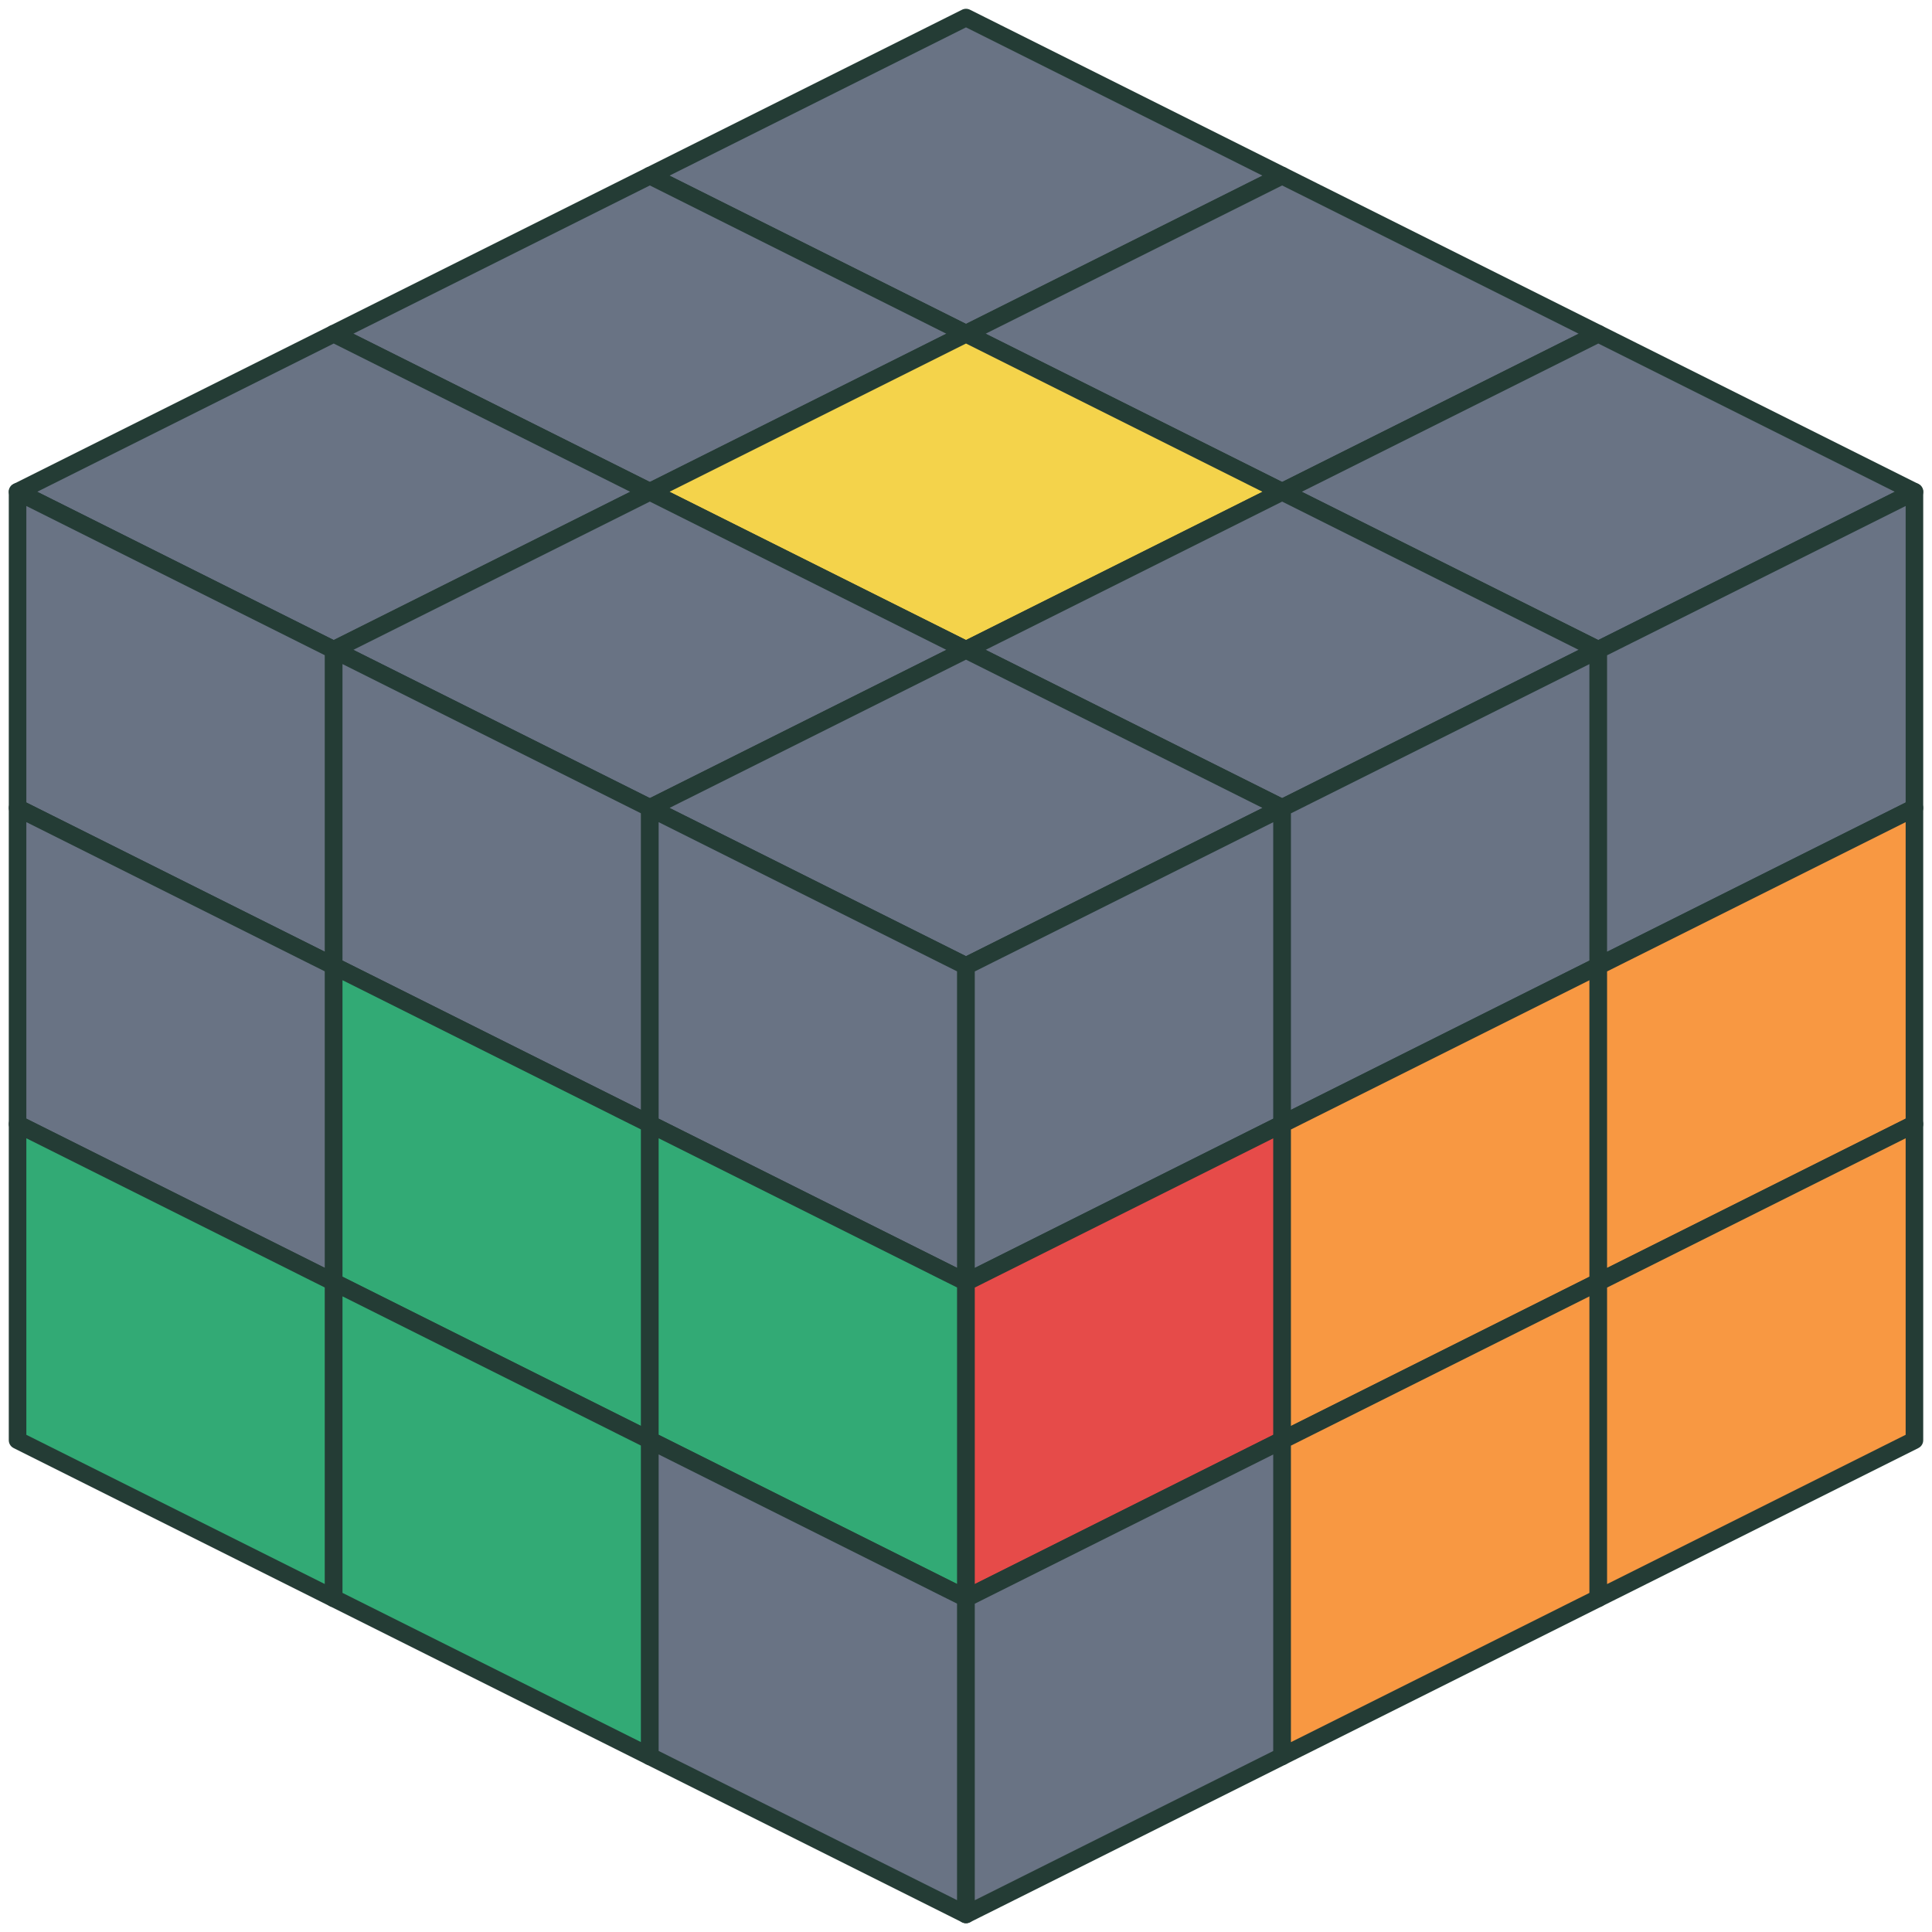
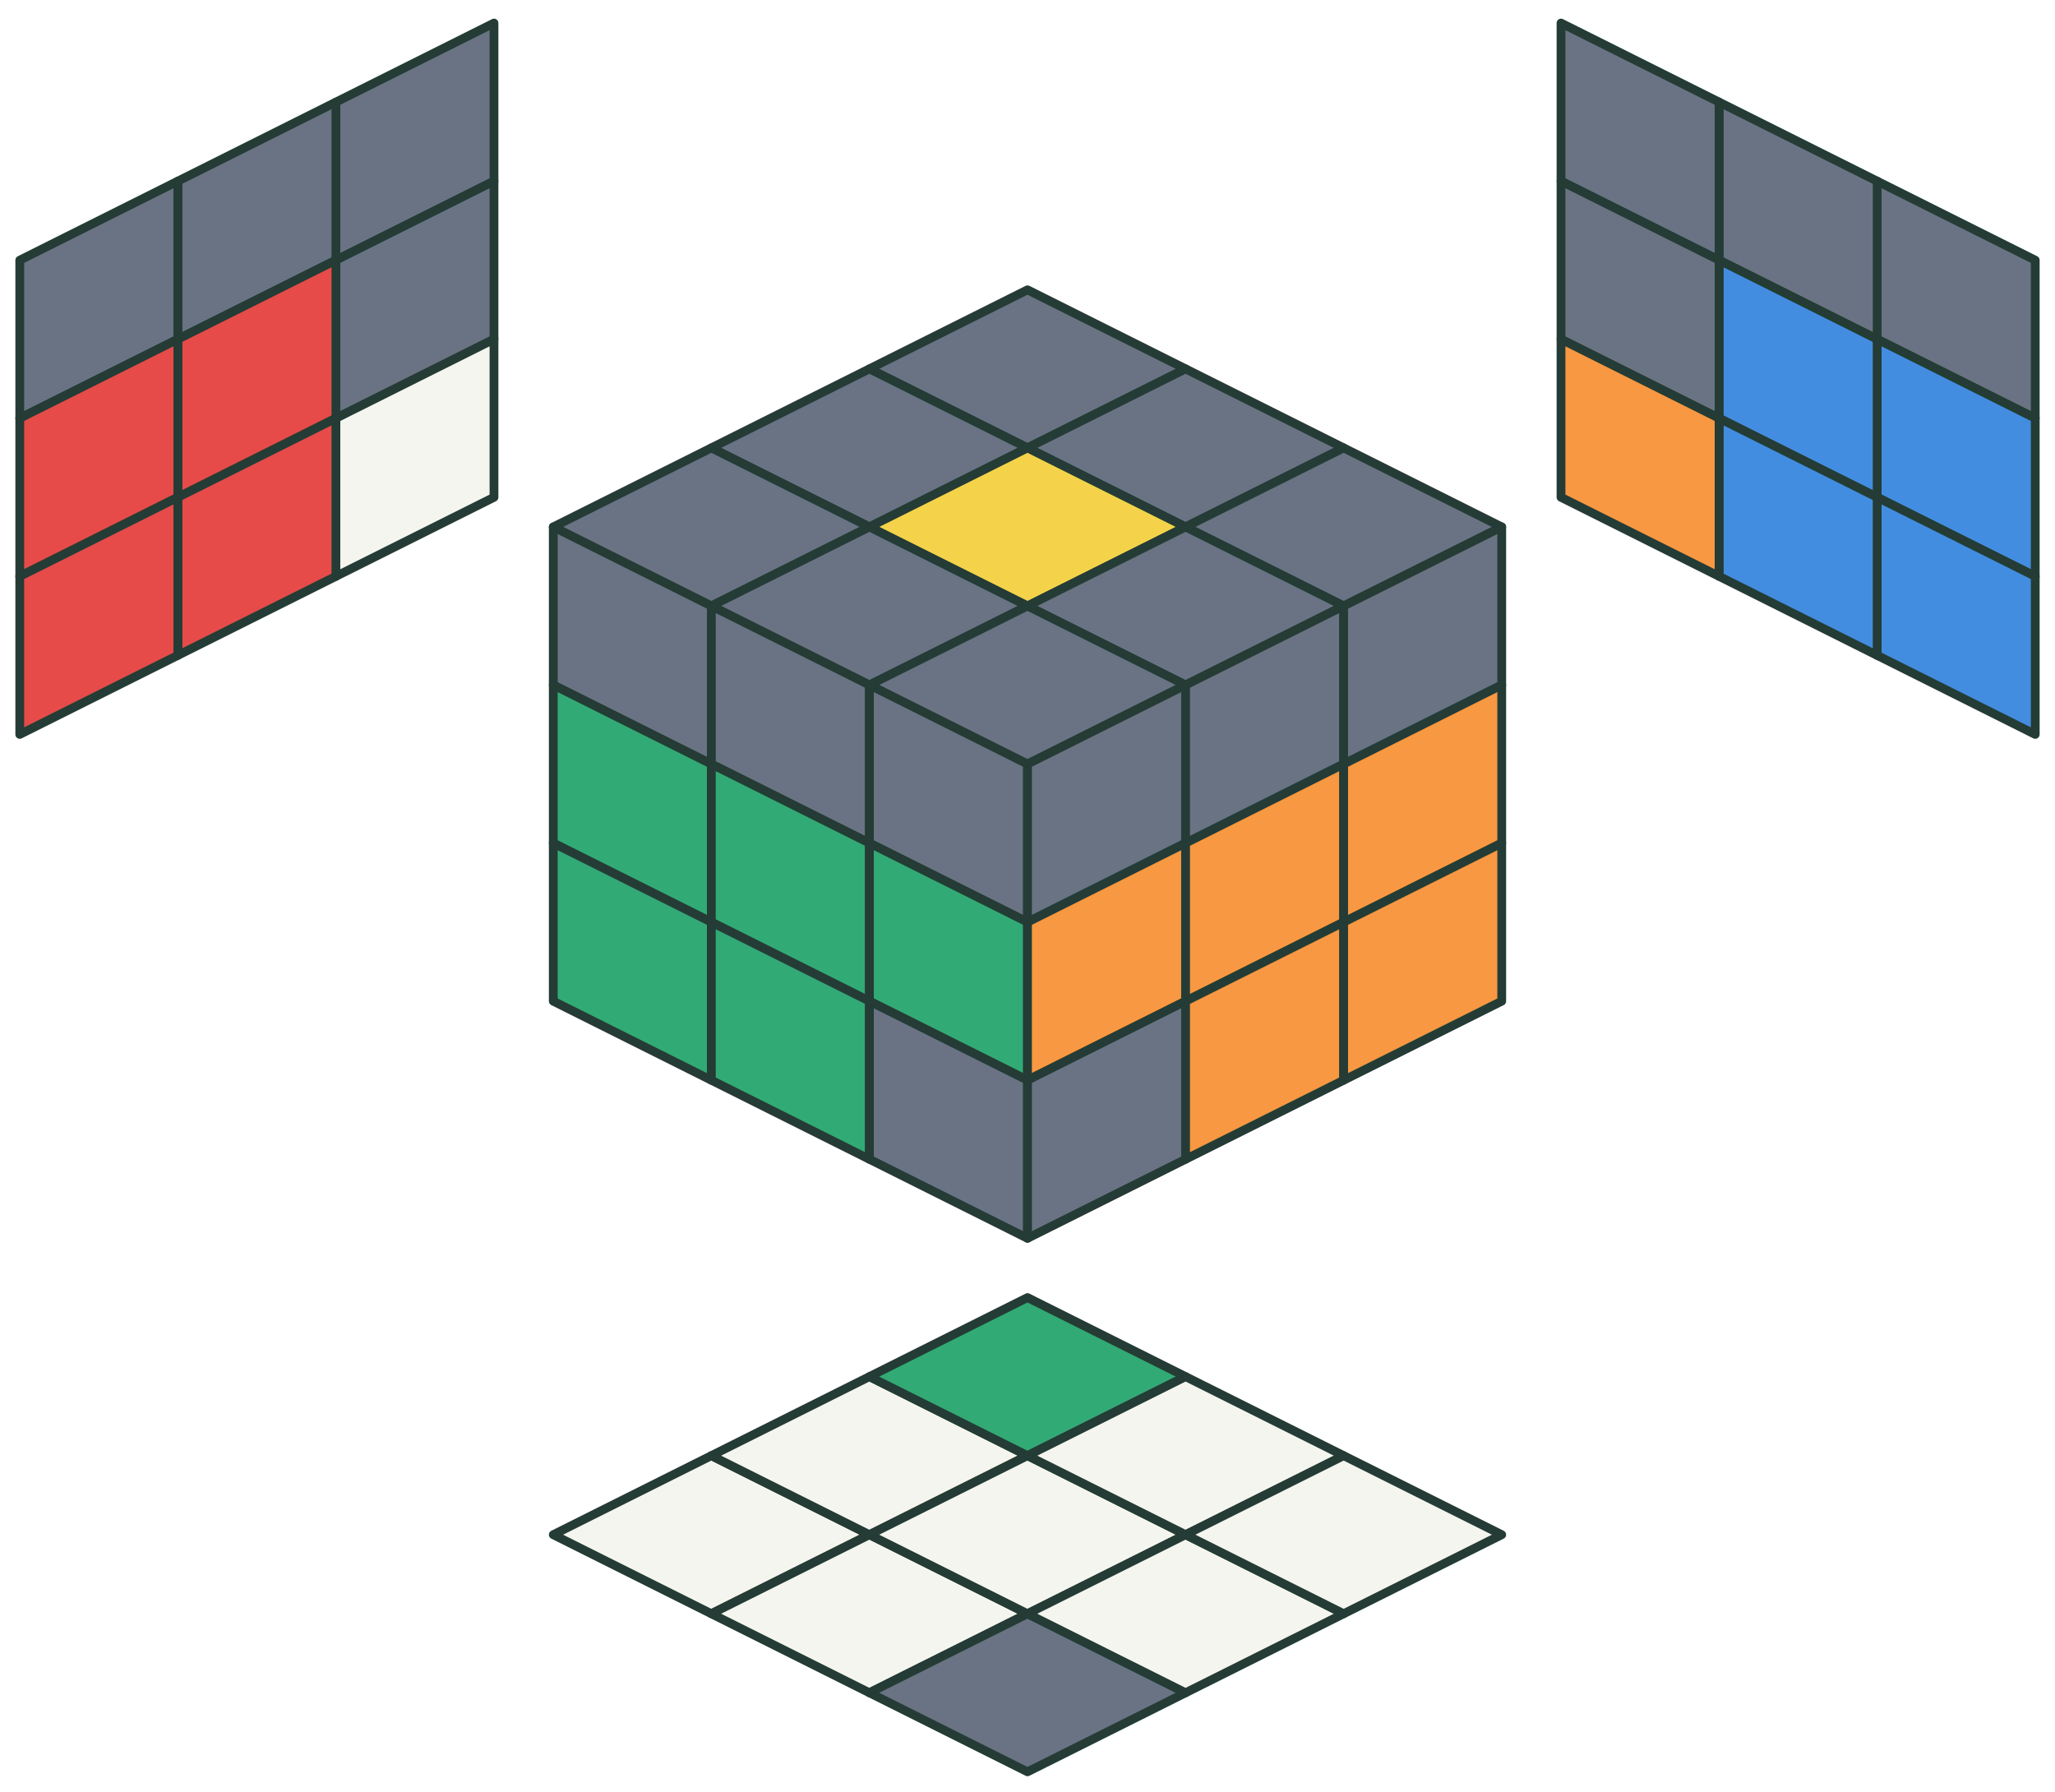
- <svg xmlns="http://www.w3.org/2000/svg" class="database-case-image" viewBox="0 0 110 110" role="img" aria-label="OF2L 13 case">
-   <g>
+ <svg xmlns="http://www.w3.org/2000/svg" class="database-case-image database-case-image--mirrored" viewBox="-62 -32 234 204" role="img" aria-label="OF2L 13 case" aria-description="Floating mirrored faces reveal target F2L stickers hidden on the cube.">
+   <g data-mirrored-face="L">
+     <polygon data-facelet="36" points="-5.75,-29.375 -23.75,-20.375 -23.75,-2.375 -5.75,-11.375" fill="#697384" stroke="#243c35" stroke-width="1" stroke-linejoin="round" />
+     <polygon data-facelet="37" points="-23.75,-20.375 -41.75,-11.375 -41.75,6.625 -23.75,-2.375" fill="#697384" stroke="#243c35" stroke-width="1" stroke-linejoin="round" />
+     <polygon data-facelet="38" points="-41.75,-11.375 -59.75,-2.375 -59.75,15.625 -41.75,6.625" fill="#697384" stroke="#243c35" stroke-width="1" stroke-linejoin="round" />
+     <polygon data-facelet="39" points="-5.75,-11.375 -23.75,-2.375 -23.75,15.625 -5.75,6.625" fill="#697384" stroke="#243c35" stroke-width="1" stroke-linejoin="round" />
+     <polygon data-facelet="40" points="-23.75,-2.375 -41.75,6.625 -41.75,24.625 -23.75,15.625" fill="#e64b49" stroke="#243c35" stroke-width="1" stroke-linejoin="round" />
+     <polygon data-facelet="41" points="-41.75,6.625 -59.75,15.625 -59.75,33.625 -41.75,24.625" fill="#e64b49" stroke="#243c35" stroke-width="1" stroke-linejoin="round" />
+     <polygon data-facelet="42" points="-5.75,6.625 -23.75,15.625 -23.75,33.625 -5.75,24.625" fill="#f5f5ef" stroke="#243c35" stroke-width="1" stroke-linejoin="round" />
+     <polygon data-facelet="43" points="-23.75,15.625 -41.75,24.625 -41.75,42.625 -23.75,33.625" fill="#e64b49" stroke="#243c35" stroke-width="1" stroke-linejoin="round" />
+     <polygon data-facelet="44" points="-41.75,24.625 -59.75,33.625 -59.75,51.625 -41.75,42.625" fill="#e64b49" stroke="#243c35" stroke-width="1" stroke-linejoin="round" />
+   </g>
+   <g data-mirrored-face="B">
+     <polygon data-facelet="45" points="169.75,-2.375 151.75,-11.375 151.75,6.625 169.75,15.625" fill="#697384" stroke="#243c35" stroke-width="1" stroke-linejoin="round" />
+     <polygon data-facelet="46" points="151.75,-11.375 133.75,-20.375 133.75,-2.375 151.75,6.625" fill="#697384" stroke="#243c35" stroke-width="1" stroke-linejoin="round" />
+     <polygon data-facelet="47" points="133.75,-20.375 115.75,-29.375 115.75,-11.375 133.75,-2.375" fill="#697384" stroke="#243c35" stroke-width="1" stroke-linejoin="round" />
+     <polygon data-facelet="48" points="169.75,15.625 151.75,6.625 151.75,24.625 169.75,33.625" fill="#428de0" stroke="#243c35" stroke-width="1" stroke-linejoin="round" />
+     <polygon data-facelet="49" points="151.75,6.625 133.75,-2.375 133.75,15.625 151.75,24.625" fill="#428de0" stroke="#243c35" stroke-width="1" stroke-linejoin="round" />
+     <polygon data-facelet="50" points="133.75,-2.375 115.75,-11.375 115.75,6.625 133.75,15.625" fill="#697384" stroke="#243c35" stroke-width="1" stroke-linejoin="round" />
+     <polygon data-facelet="51" points="169.75,33.625 151.75,24.625 151.75,42.625 169.75,51.625" fill="#428de0" stroke="#243c35" stroke-width="1" stroke-linejoin="round" />
+     <polygon data-facelet="52" points="151.75,24.625 133.75,15.625 133.75,33.625 151.75,42.625" fill="#428de0" stroke="#243c35" stroke-width="1" stroke-linejoin="round" />
+     <polygon data-facelet="53" points="133.75,15.625 115.75,6.625 115.75,24.625 133.75,33.625" fill="#f89842" stroke="#243c35" stroke-width="1" stroke-linejoin="round" />
+   </g>
+   <g data-mirrored-face="D">
+     <polygon data-facelet="27" points="1,142.75 19,151.75 37,142.75 19,133.75" fill="#f5f5ef" stroke="#243c35" stroke-width="1" stroke-linejoin="round" />
+     <polygon data-facelet="28" points="19,151.75 37,160.75 55,151.75 37,142.75" fill="#f5f5ef" stroke="#243c35" stroke-width="1" stroke-linejoin="round" />
+     <polygon data-facelet="29" points="37,160.75 55,169.75 73,160.75 55,151.75" fill="#697384" stroke="#243c35" stroke-width="1" stroke-linejoin="round" />
+     <polygon data-facelet="30" points="19,133.75 37,142.75 55,133.75 37,124.75" fill="#f5f5ef" stroke="#243c35" stroke-width="1" stroke-linejoin="round" />
+     <polygon data-facelet="31" points="37,142.75 55,151.75 73,142.75 55,133.75" fill="#f5f5ef" stroke="#243c35" stroke-width="1" stroke-linejoin="round" />
+     <polygon data-facelet="32" points="55,151.75 73,160.75 91,151.75 73,142.75" fill="#f5f5ef" stroke="#243c35" stroke-width="1" stroke-linejoin="round" />
+     <polygon data-facelet="33" points="37,124.75 55,133.75 73,124.75 55,115.75" fill="#32aa75" stroke="#243c35" stroke-width="1" stroke-linejoin="round" />
+     <polygon data-facelet="34" points="55,133.75 73,142.75 91,133.75 73,124.75" fill="#f5f5ef" stroke="#243c35" stroke-width="1" stroke-linejoin="round" />
+     <polygon data-facelet="35" points="73,142.75 91,151.75 109,142.75 91,133.75" fill="#f5f5ef" stroke="#243c35" stroke-width="1" stroke-linejoin="round" />
+   </g>
+   <g data-visible-face="U">
    <polygon data-facelet="0" points="55,1 73,10 55,19 37,10" fill="#697384" stroke="#243c35" stroke-width="1" stroke-linejoin="round" />
    <polygon data-facelet="1" points="73,10 91,19 73,28 55,19" fill="#697384" stroke="#243c35" stroke-width="1" stroke-linejoin="round" />
    <polygon data-facelet="2" points="91,19 109,28 91,37 73,28" fill="#697384" stroke="#243c35" stroke-width="1" stroke-linejoin="round" />
    <polygon data-facelet="3" points="37,10 55,19 37,28 19,19" fill="#697384" stroke="#243c35" stroke-width="1" stroke-linejoin="round" />
    <polygon data-facelet="4" points="55,19 73,28 55,37 37,28" fill="#f4d34b" stroke="#243c35" stroke-width="1" stroke-linejoin="round" />
    <polygon data-facelet="5" points="73,28 91,37 73,46 55,37" fill="#697384" stroke="#243c35" stroke-width="1" stroke-linejoin="round" />
    <polygon data-facelet="6" points="19,19 37,28 19,37 1,28" fill="#697384" stroke="#243c35" stroke-width="1" stroke-linejoin="round" />
    <polygon data-facelet="7" points="37,28 55,37 37,46 19,37" fill="#697384" stroke="#243c35" stroke-width="1" stroke-linejoin="round" />
    <polygon data-facelet="8" points="55,37 73,46 55,55 37,46" fill="#697384" stroke="#243c35" stroke-width="1" stroke-linejoin="round" />
  </g>
-   <g>
+   <g data-visible-face="F">
    <polygon data-facelet="18" points="1,28 19,37 19,55 1,46" fill="#697384" stroke="#243c35" stroke-width="1" stroke-linejoin="round" />
    <polygon data-facelet="19" points="19,37 37,46 37,64 19,55" fill="#697384" stroke="#243c35" stroke-width="1" stroke-linejoin="round" />
    <polygon data-facelet="20" points="37,46 55,55 55,73 37,64" fill="#697384" stroke="#243c35" stroke-width="1" stroke-linejoin="round" />
-     <polygon data-facelet="21" points="1,46 19,55 19,73 1,64" fill="#697384" stroke="#243c35" stroke-width="1" stroke-linejoin="round" />
+     <polygon data-facelet="21" points="1,46 19,55 19,73 1,64" fill="#32aa75" stroke="#243c35" stroke-width="1" stroke-linejoin="round" />
    <polygon data-facelet="22" points="19,55 37,64 37,82 19,73" fill="#32aa75" stroke="#243c35" stroke-width="1" stroke-linejoin="round" />
    <polygon data-facelet="23" points="37,64 55,73 55,91 37,82" fill="#32aa75" stroke="#243c35" stroke-width="1" stroke-linejoin="round" />
    <polygon data-facelet="24" points="1,64 19,73 19,91 1,82" fill="#32aa75" stroke="#243c35" stroke-width="1" stroke-linejoin="round" />
    <polygon data-facelet="25" points="19,73 37,82 37,100 19,91" fill="#32aa75" stroke="#243c35" stroke-width="1" stroke-linejoin="round" />
    <polygon data-facelet="26" points="37,82 55,91 55,109 37,100" fill="#697384" stroke="#243c35" stroke-width="1" stroke-linejoin="round" />
  </g>
-   <g>
+   <g data-visible-face="R">
    <polygon data-facelet="9" points="55,55 73,46 73,64 55,73" fill="#697384" stroke="#243c35" stroke-width="1" stroke-linejoin="round" />
    <polygon data-facelet="10" points="73,46 91,37 91,55 73,64" fill="#697384" stroke="#243c35" stroke-width="1" stroke-linejoin="round" />
    <polygon data-facelet="11" points="91,37 109,28 109,46 91,55" fill="#697384" stroke="#243c35" stroke-width="1" stroke-linejoin="round" />
-     <polygon data-facelet="12" points="55,73 73,64 73,82 55,91" fill="#e64b49" stroke="#243c35" stroke-width="1" stroke-linejoin="round" />
+     <polygon data-facelet="12" points="55,73 73,64 73,82 55,91" fill="#f89842" stroke="#243c35" stroke-width="1" stroke-linejoin="round" />
    <polygon data-facelet="13" points="73,64 91,55 91,73 73,82" fill="#f89842" stroke="#243c35" stroke-width="1" stroke-linejoin="round" />
    <polygon data-facelet="14" points="91,55 109,46 109,64 91,73" fill="#f89842" stroke="#243c35" stroke-width="1" stroke-linejoin="round" />
    <polygon data-facelet="15" points="55,91 73,82 73,100 55,109" fill="#697384" stroke="#243c35" stroke-width="1" stroke-linejoin="round" />
    <polygon data-facelet="16" points="73,82 91,73 91,91 73,100" fill="#f89842" stroke="#243c35" stroke-width="1" stroke-linejoin="round" />
    <polygon data-facelet="17" points="91,73 109,64 109,82 91,91" fill="#f89842" stroke="#243c35" stroke-width="1" stroke-linejoin="round" />
  </g>
</svg>
